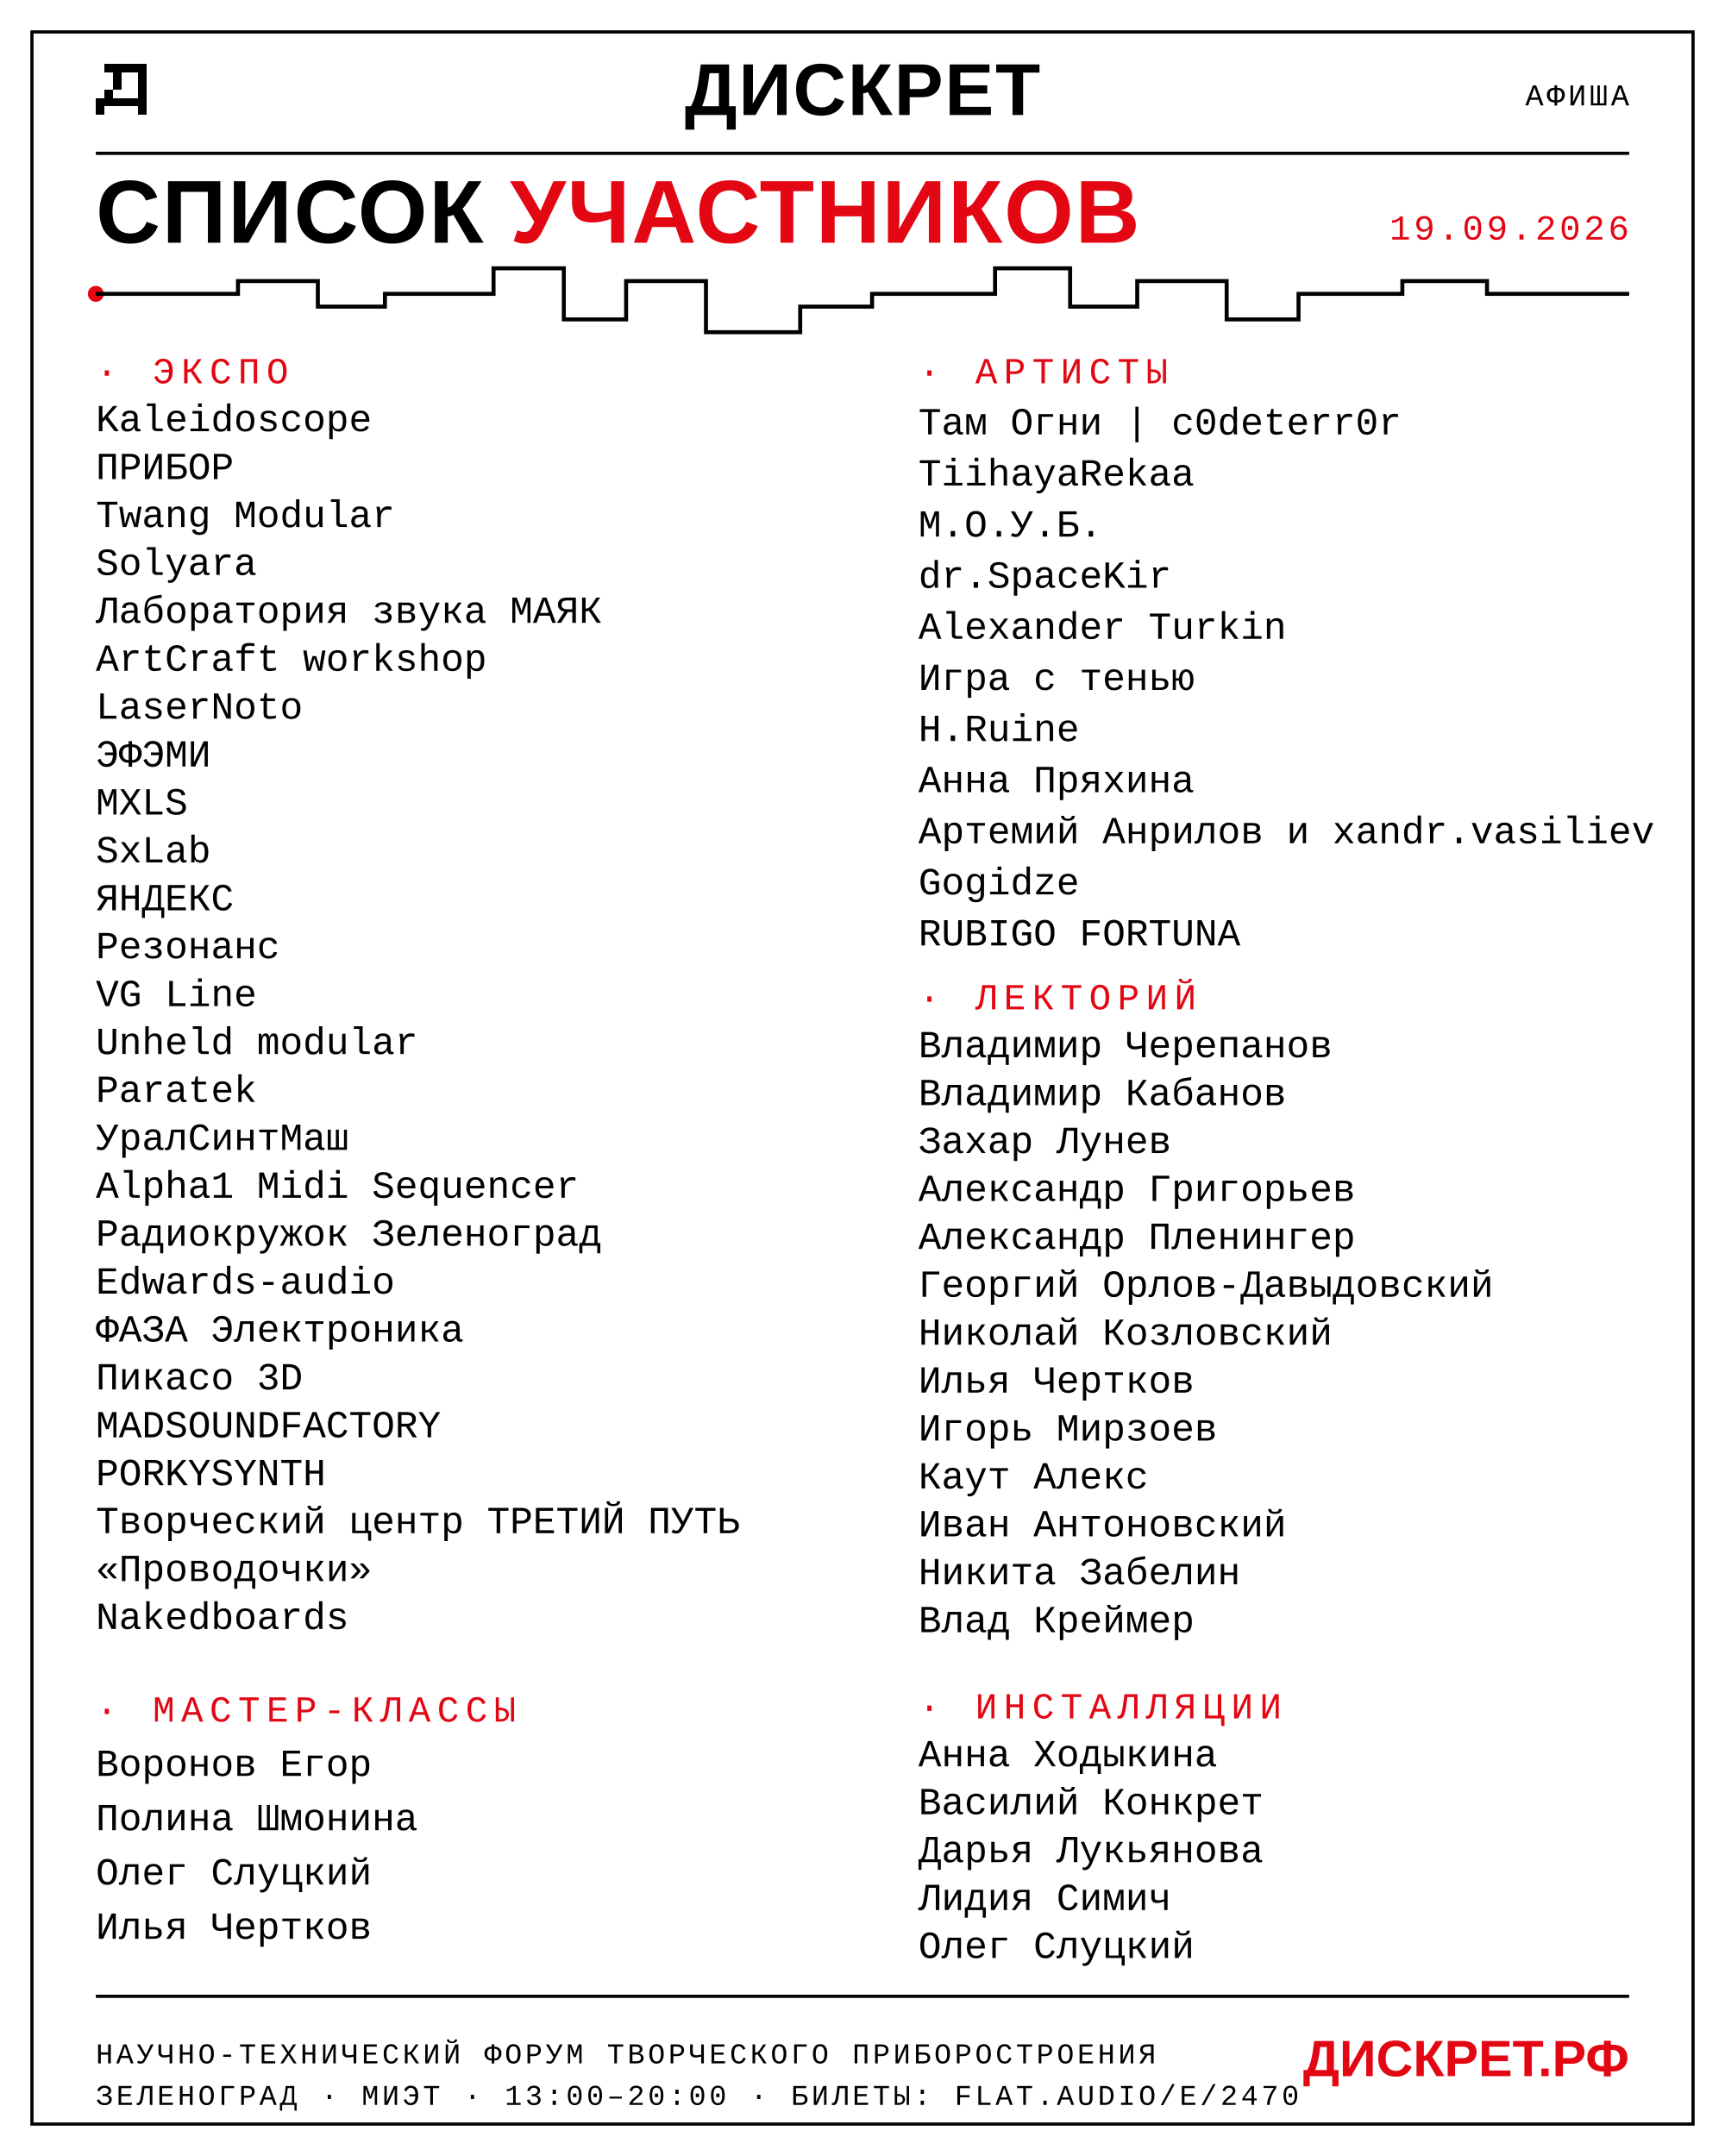
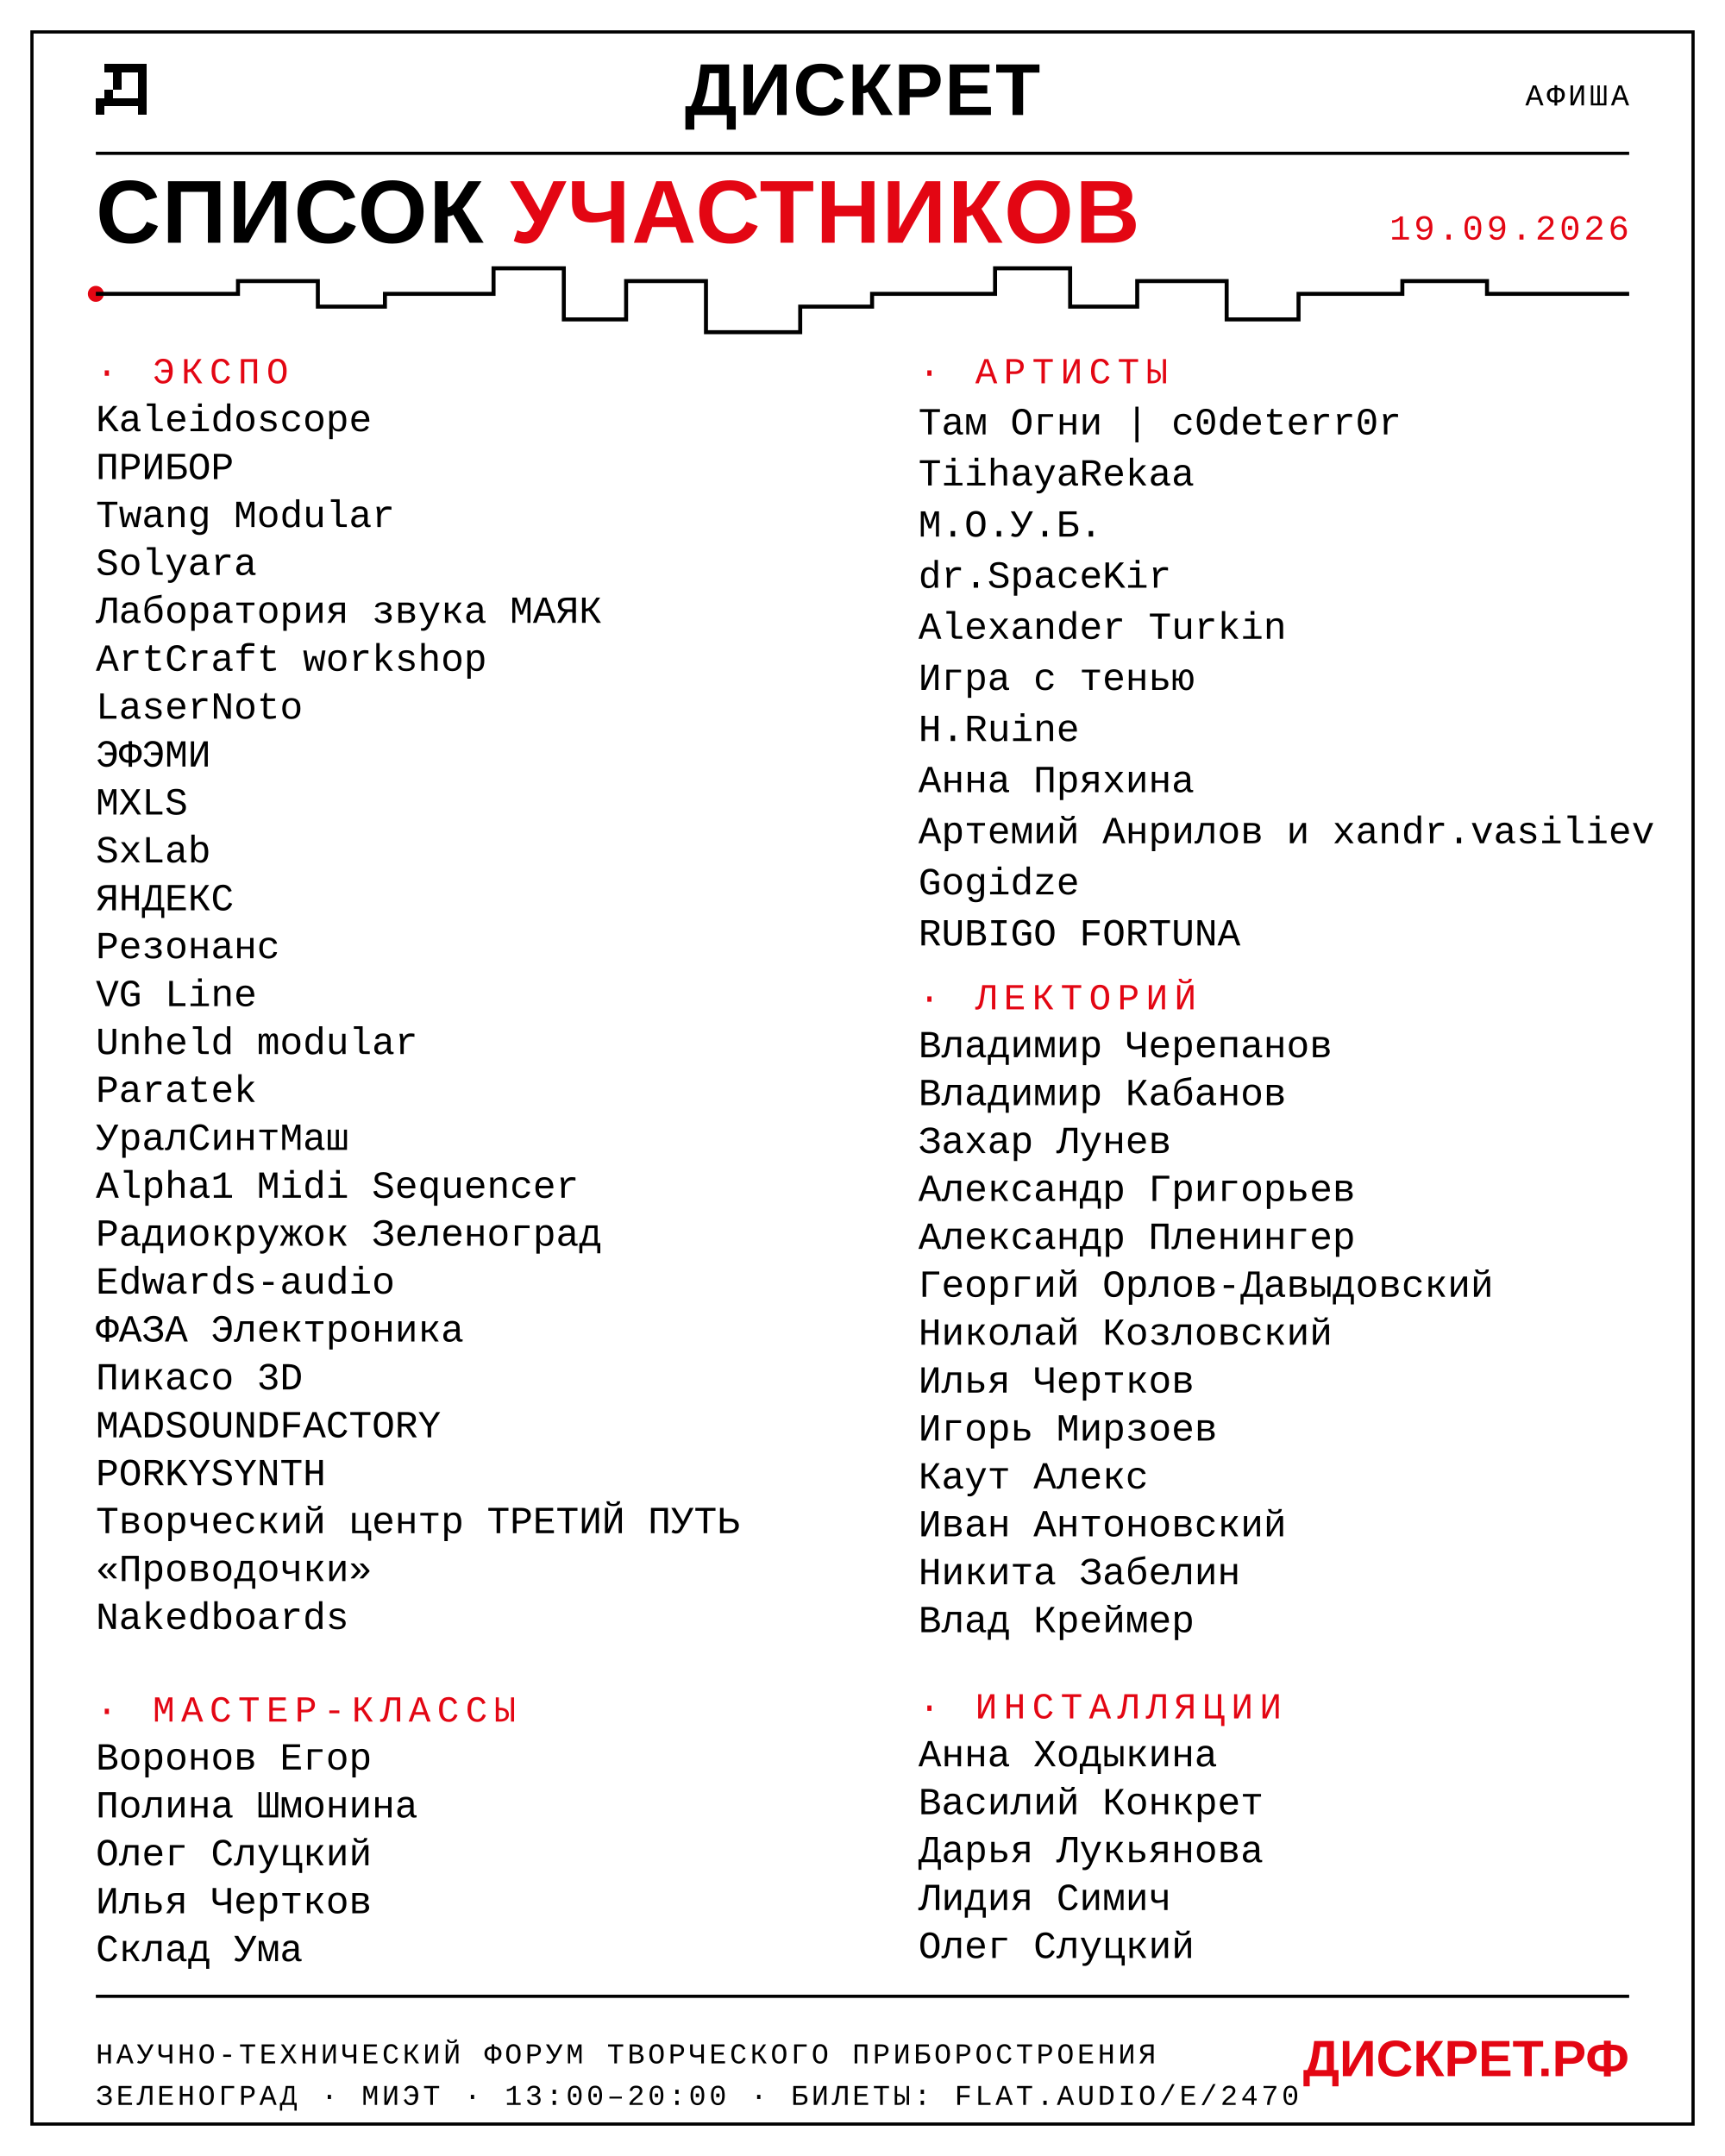
<svg xmlns="http://www.w3.org/2000/svg" width="1080" height="1350" viewBox="0 0 1080 1350" fill="none" font-family="'Arial Narrow','Helvetica Neue',Arial,sans-serif">
  <defs>
    <g id="logoD" shape-rendering="crispEdges" transform="scale(0.66667)">
      <rect x="10" y="0" width="2" height="12" />
      <rect x="2" y="0" width="8" height="2" />
      <rect x="4" y="2" width="2" height="4" />
      <rect x="2" y="6" width="2" height="2" />
      <rect x="0" y="8" width="12" height="2" />
      <rect x="0" y="10" width="2" height="2" />
    </g>
  </defs>
  <rect width="1080" height="1350" fill="#FFFFFF" />
  <rect x="20" y="20" width="1040" height="1310" fill="none" stroke="#000" stroke-width="2" />
  <use href="#logoD" fill="#000" transform="translate(60,40) scale(4.0)" />
  <text x="540" y="72" text-anchor="middle" font-weight="800" font-size="46" letter-spacing="1" fill="#000">ДИСКРЕТ</text>
  <text x="1020" y="66" text-anchor="end" font-family="'Courier New',monospace" font-size="19" letter-spacing="2" fill="#000">АФИША</text>
  <line x1="60" y1="96" x2="1020" y2="96" stroke="#000" stroke-width="2" />
  <text x="60" y="152" font-weight="800" font-size="56" letter-spacing="1" fill="#000">СПИСОК <tspan fill="#E30613">УЧАСТНИКОВ</tspan>
  </text>
  <text x="1020" y="150" text-anchor="end" font-family="'Courier New',monospace" font-size="22" letter-spacing="2" fill="#E30613">19.09.2026</text>
  <circle cx="60" cy="184" r="5" fill="#E30613" />
  <polyline points="60,184 149,184 149,176 199,176 199,192 241,192 241,184 309,184 309,168 353,168 353,200 392,200 392,176 442,176 442,208 501,208 501,192 546,192 546,184 623,184 623,168 670,168 670,192 712,192 712,176 768,176 768,200 813,200 813,184 878,184 878,176 931,176 931,184 1020,184" fill="none" stroke="#000" stroke-width="2.5" />
  <text x="60" y="240" font-family="'Courier New',monospace" font-size="23" letter-spacing="4" fill="#E30613">· ЭКСПО</text>
  <text x="60" y="270" font-family="'Courier New',monospace" font-size="24" fill="#000">Kaleidoscope</text>
  <text x="60" y="300" font-family="'Courier New',monospace" font-size="24" fill="#000">ПРИБОР</text>
  <text x="60" y="330" font-family="'Courier New',monospace" font-size="24" fill="#000">Twang Modular</text>
  <text x="60" y="360" font-family="'Courier New',monospace" font-size="24" fill="#000">Solyara</text>
  <text x="60" y="390" font-family="'Courier New',monospace" font-size="24" fill="#000">Лаборатория звука МАЯК</text>
  <text x="60" y="420" font-family="'Courier New',monospace" font-size="24" fill="#000">ArtCraft workshop</text>
  <text x="60" y="450" font-family="'Courier New',monospace" font-size="24" fill="#000">LaserNoto</text>
  <text x="60" y="480" font-family="'Courier New',monospace" font-size="24" fill="#000">ЭФЭМИ</text>
  <text x="60" y="510" font-family="'Courier New',monospace" font-size="24" fill="#000">MXLS</text>
  <text x="60" y="540" font-family="'Courier New',monospace" font-size="24" fill="#000">SxLab</text>
  <text x="60" y="570" font-family="'Courier New',monospace" font-size="24" fill="#000">ЯНДЕКС</text>
  <text x="60" y="600" font-family="'Courier New',monospace" font-size="24" fill="#000">Резонанс</text>
  <text x="60" y="630" font-family="'Courier New',monospace" font-size="24" fill="#000">VG Line</text>
  <text x="60" y="660" font-family="'Courier New',monospace" font-size="24" fill="#000">Unheld modular</text>
  <text x="60" y="690" font-family="'Courier New',monospace" font-size="24" fill="#000">Paratek</text>
  <text x="60" y="720" font-family="'Courier New',monospace" font-size="24" fill="#000">УралСинтМаш</text>
  <text x="60" y="750" font-family="'Courier New',monospace" font-size="24" fill="#000">Alpha1 Midi Sequencer</text>
  <text x="60" y="780" font-family="'Courier New',monospace" font-size="24" fill="#000">Радиокружок Зеленоград</text>
  <text x="60" y="810" font-family="'Courier New',monospace" font-size="24" fill="#000">Edwards-audio</text>
  <text x="60" y="840" font-family="'Courier New',monospace" font-size="24" fill="#000">ФАЗА Электроника</text>
  <text x="60" y="870" font-family="'Courier New',monospace" font-size="24" fill="#000">Пикасо 3D</text>
  <text x="60" y="900" font-family="'Courier New',monospace" font-size="24" fill="#000">MADSOUNDFACTORY</text>
  <text x="60" y="930" font-family="'Courier New',monospace" font-size="24" fill="#000">PORKYSYNTH</text>
  <text x="60" y="960" font-family="'Courier New',monospace" font-size="24" fill="#000">Творческий центр ТРЕТИЙ ПУТЬ</text>
  <text x="60" y="990" font-family="'Courier New',monospace" font-size="24" fill="#000">«Проводочки»</text>
  <text x="60" y="1020" font-family="'Courier New',monospace" font-size="24" fill="#000">Nakedboards</text>
  <text x="575" y="240" font-family="'Courier New',monospace" font-size="23" letter-spacing="4" fill="#E30613">· АРТИСТЫ</text>
  <text x="575" y="272" font-family="'Courier New',monospace" font-size="24" fill="#000">Там Огни | c0deterr0r</text>
  <text x="575" y="304" font-family="'Courier New',monospace" font-size="24" fill="#000">TiihayaRekaa</text>
  <text x="575" y="336" font-family="'Courier New',monospace" font-size="24" fill="#000">М.О.У.Б.</text>
  <text x="575" y="368" font-family="'Courier New',monospace" font-size="24" fill="#000">dr.SpaceKir</text>
  <text x="575" y="400" font-family="'Courier New',monospace" font-size="24" fill="#000">Alexander Turkin</text>
  <text x="575" y="432" font-family="'Courier New',monospace" font-size="24" fill="#000">Игра с тенью</text>
  <text x="575" y="464" font-family="'Courier New',monospace" font-size="24" fill="#000">H.Ruine</text>
  <text x="575" y="496" font-family="'Courier New',monospace" font-size="24" fill="#000">Анна Пряхина</text>
  <text x="575" y="528" font-family="'Courier New',monospace" font-size="24" fill="#000">Артемий Анрилов и xandr.vasiliev</text>
  <text x="575" y="560" font-family="'Courier New',monospace" font-size="24" fill="#000">Gogidze</text>
  <text x="575" y="592" font-family="'Courier New',monospace" font-size="24" fill="#000">RUBIGO FORTUNA</text>
  <text x="575" y="632" font-family="'Courier New',monospace" font-size="23" letter-spacing="4" fill="#E30613">· ЛЕКТОРИЙ</text>
  <text x="575" y="662" font-family="'Courier New',monospace" font-size="24" fill="#000">Владимир Черепанов</text>
  <text x="575" y="692" font-family="'Courier New',monospace" font-size="24" fill="#000">Владимир Кабанов</text>
  <text x="575" y="722" font-family="'Courier New',monospace" font-size="24" fill="#000">Захар Лунев</text>
  <text x="575" y="752" font-family="'Courier New',monospace" font-size="24" fill="#000">Александр Григорьев</text>
  <text x="575" y="782" font-family="'Courier New',monospace" font-size="24" fill="#000">Александр Пленингер</text>
  <text x="575" y="812" font-family="'Courier New',monospace" font-size="24" fill="#000">Георгий Орлов-Давыдовский</text>
  <text x="575" y="842" font-family="'Courier New',monospace" font-size="24" fill="#000">Николай Козловский</text>
  <text x="575" y="872" font-family="'Courier New',monospace" font-size="24" fill="#000">Илья Чертков</text>
  <text x="575" y="902" font-family="'Courier New',monospace" font-size="24" fill="#000">Игорь Мирзоев</text>
  <text x="575" y="932" font-family="'Courier New',monospace" font-size="24" fill="#000">Каут Алекс</text>
  <text x="575" y="962" font-family="'Courier New',monospace" font-size="24" fill="#000">Иван Антоновский</text>
  <text x="575" y="992" font-family="'Courier New',monospace" font-size="24" fill="#000">Никита Забелин</text>
  <text x="575" y="1022" font-family="'Courier New',monospace" font-size="24" fill="#000">Влад Креймер</text>
  <text x="60" y="1078" font-family="'Courier New',monospace" font-size="23" letter-spacing="4" fill="#E30613">· МАСТЕР-КЛАССЫ</text>
-   <text x="60" y="1112" font-family="'Courier New',monospace" font-size="24" fill="#000">Воронов Егор</text>
-   <text x="60" y="1146" font-family="'Courier New',monospace" font-size="24" fill="#000">Полина Шмонина</text>
-   <text x="60" y="1180" font-family="'Courier New',monospace" font-size="24" fill="#000">Олег Слуцкий</text>
-   <text x="60" y="1214" font-family="'Courier New',monospace" font-size="24" fill="#000">Илья Чертков</text>
+   <text x="60" y="1108" font-family="'Courier New',monospace" font-size="24" fill="#000">Воронов Егор</text>
+   <text x="60" y="1138" font-family="'Courier New',monospace" font-size="24" fill="#000">Полина Шмонина</text>
+   <text x="60" y="1168" font-family="'Courier New',monospace" font-size="24" fill="#000">Олег Слуцкий</text>
+   <text x="60" y="1198" font-family="'Courier New',monospace" font-size="24" fill="#000">Илья Чертков</text>
+   <text x="60" y="1228" font-family="'Courier New',monospace" font-size="24" fill="#000">Склад Ума</text>
  <text x="575" y="1076" font-family="'Courier New',monospace" font-size="23" letter-spacing="4" fill="#E30613">· ИНСТАЛЛЯЦИИ</text>
  <text x="575" y="1106" font-family="'Courier New',monospace" font-size="24" fill="#000">Анна Ходыкина</text>
  <text x="575" y="1136" font-family="'Courier New',monospace" font-size="24" fill="#000">Василий Конкрет</text>
  <text x="575" y="1166" font-family="'Courier New',monospace" font-size="24" fill="#000">Дарья Лукьянова</text>
  <text x="575" y="1196" font-family="'Courier New',monospace" font-size="24" fill="#000">Лидия Симич</text>
  <text x="575" y="1226" font-family="'Courier New',monospace" font-size="24" fill="#000">Олег Слуцкий</text>
  <line x1="60" y1="1250" x2="1020" y2="1250" stroke="#000" stroke-width="2" />
  <text x="60" y="1292" font-family="'Courier New',monospace" font-size="18" letter-spacing="2" fill="#000">НАУЧНО-ТЕХНИЧЕСКИЙ ФОРУМ ТВОРЧЕСКОГО ПРИБОРОСТРОЕНИЯ</text>
  <text x="60" y="1318" font-family="'Courier New',monospace" font-size="18" letter-spacing="2" fill="#000">ЗЕЛЕНОГРАД · МИЭТ · 13:00–20:00 · БИЛЕТЫ: FLAT.AUDIO/E/2470</text>
  <text x="1020" y="1300" text-anchor="end" font-weight="800" font-size="32" fill="#E30613">ДИСКРЕТ.РФ</text>
</svg>
